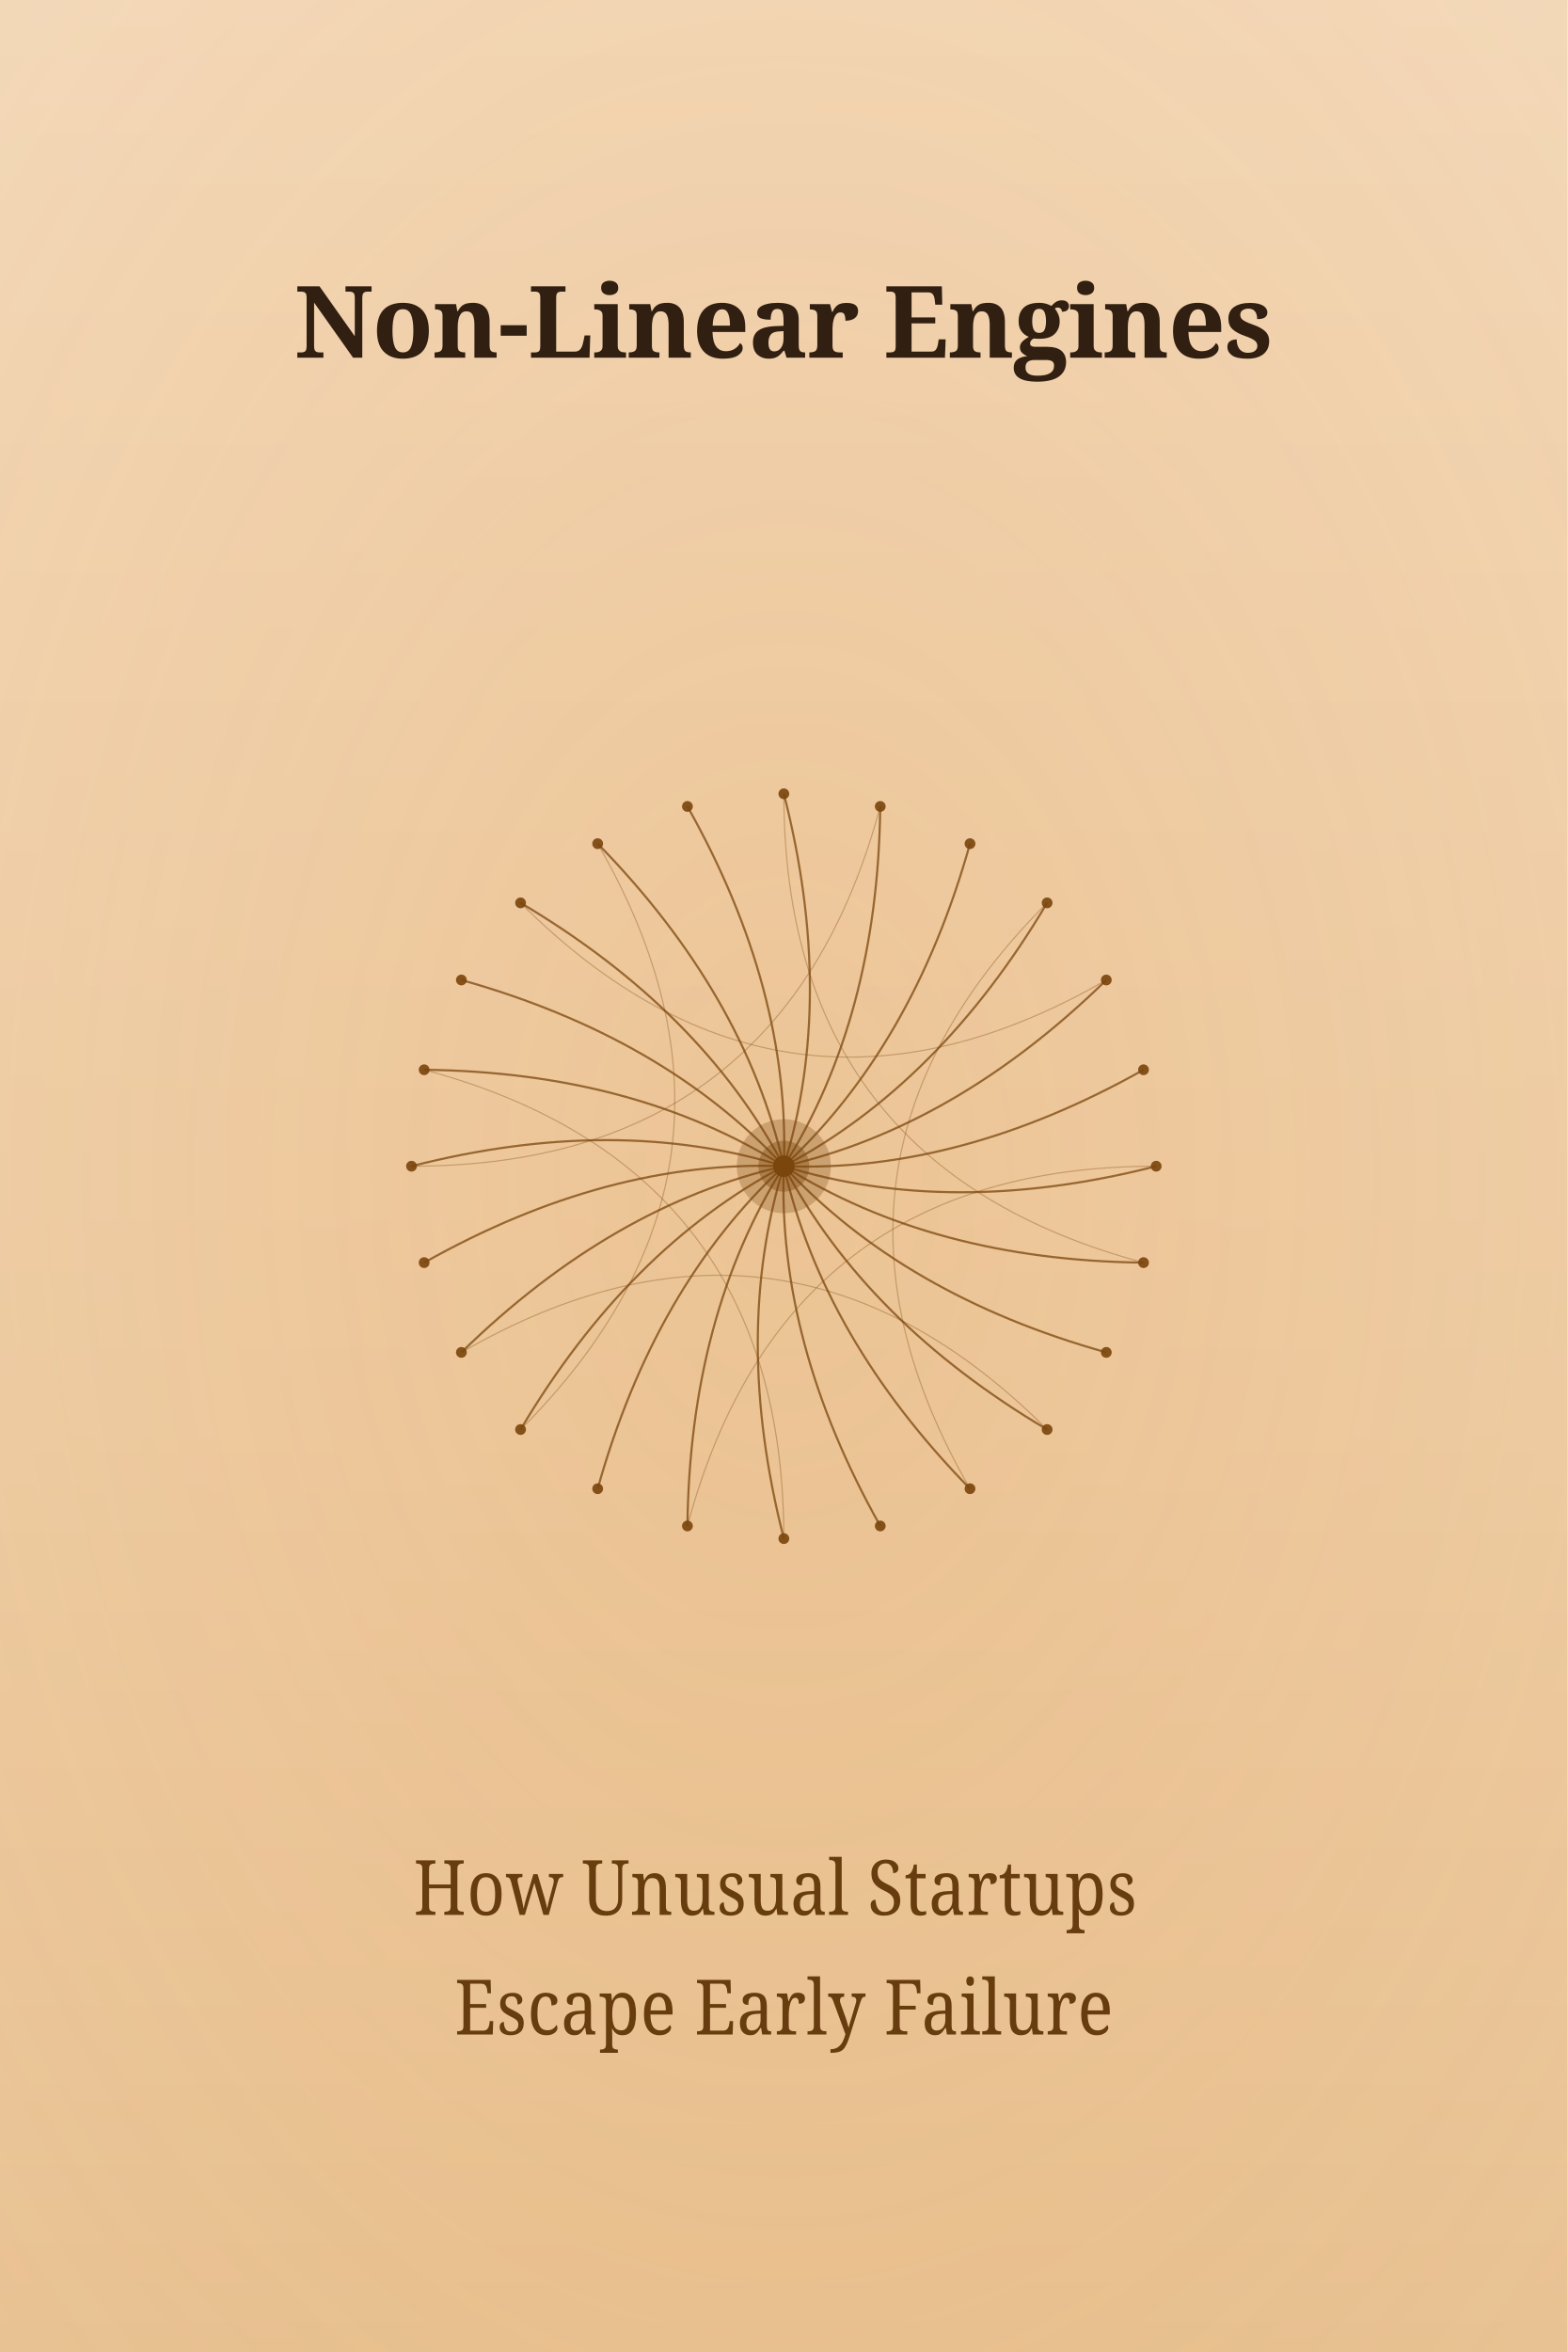
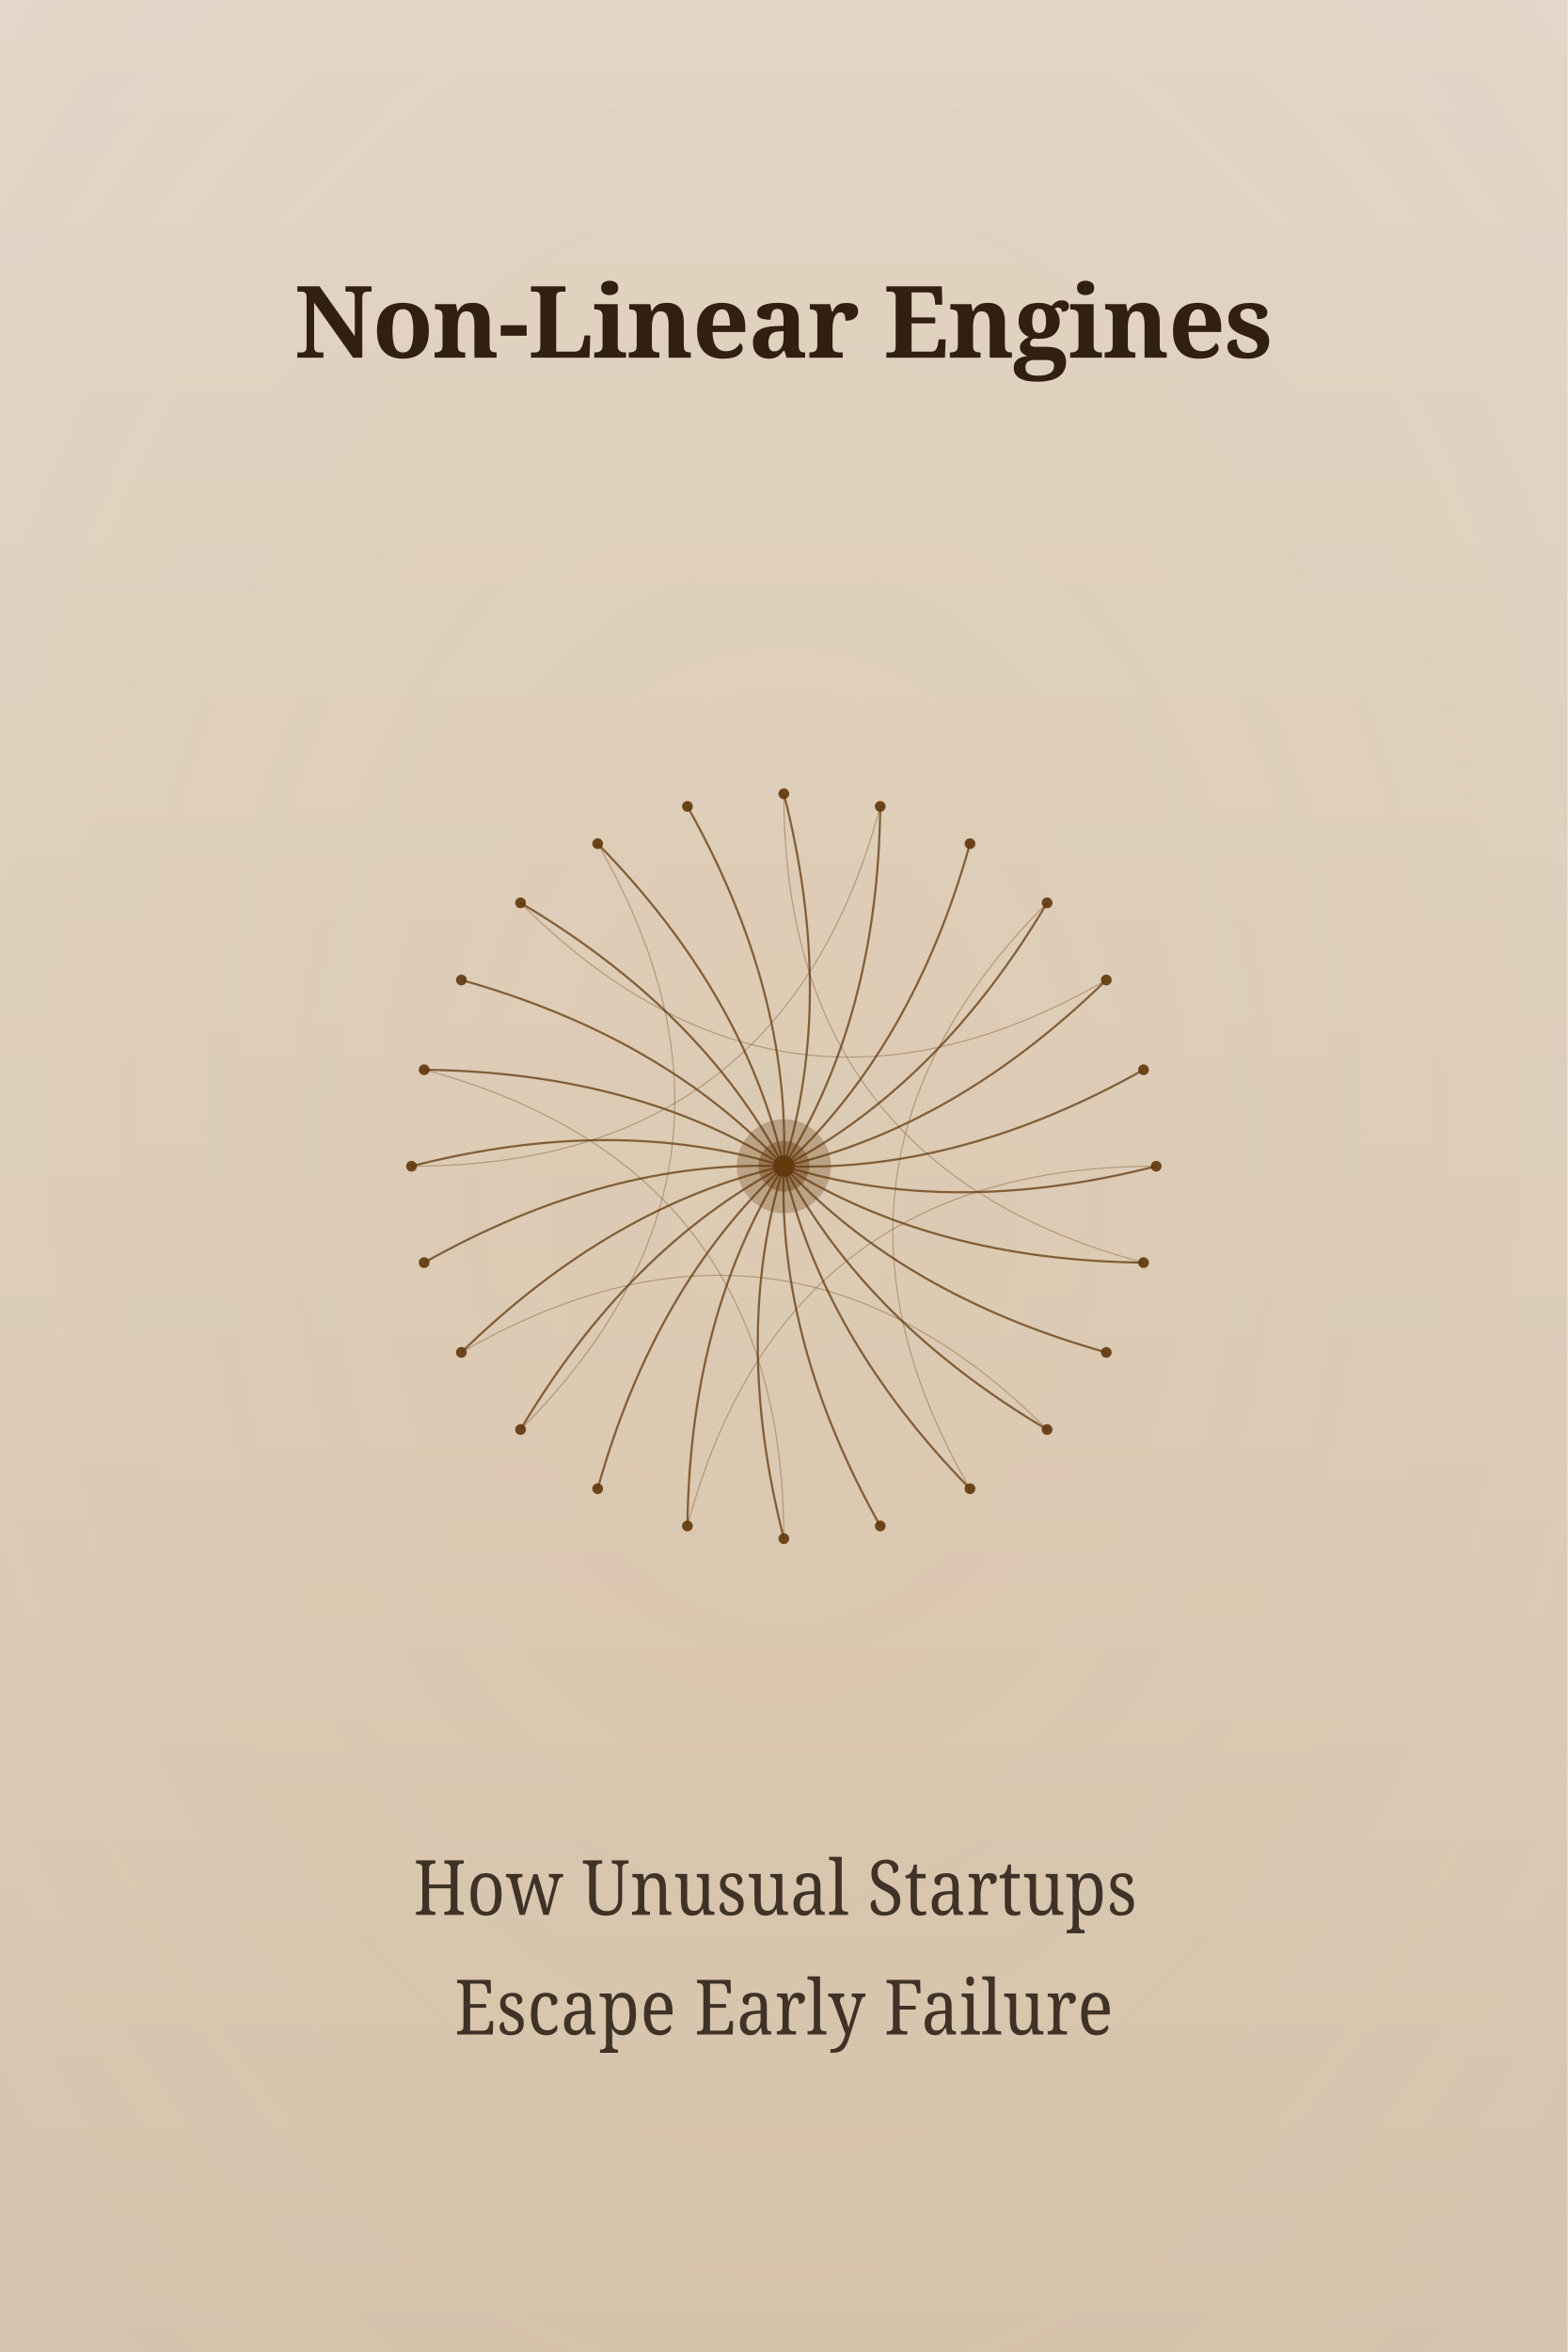
<svg xmlns="http://www.w3.org/2000/svg" viewBox="0 0 1600 2400" width="100%" height="100%">
  <defs>
    <linearGradient id="bg-non-linear-engines" x1="0%" y1="0%" x2="0%" y2="100%">
-       <stop offset="0%" stop-color="#f4dcc0" />
-       <stop offset="60%" stop-color="#efd1ad" />
-       <stop offset="100%" stop-color="#e9c599" />
+       <stop offset="0%" stop-color="#e2d7c9" />
+       <stop offset="60%" stop-color="#dccebc" />
+       <stop offset="100%" stop-color="#d5c4ae" />
    </linearGradient>
    <radialGradient id="halo-non-linear-engines" cx="50%" cy="50%" r="75%">
-       <stop offset="0%" stop-color="#d97706" stop-opacity="0.16" />
-       <stop offset="55%" stop-color="#d97706" stop-opacity="0.09" />
-       <stop offset="100%" stop-color="#d97706" stop-opacity="0.03" />
+       <stop offset="0%" stop-color="#d97706" stop-opacity="0.06" />
+       <stop offset="55%" stop-color="#d97706" stop-opacity="0.03" />
+       <stop offset="100%" stop-color="#d97706" stop-opacity="0.00" />
    </radialGradient>
  </defs>
  <rect width="1600" height="2400" fill="url(#bg-non-linear-engines)" />
  <rect width="1600" height="2400" fill="url(#halo-non-linear-engines)" />
  <g text-anchor="middle">
    <text x="800" y="365" font-family="'Literata', Georgia, serif" font-size="102" font-weight="700" letter-spacing="-0.01em" fill="#312012">Non-Linear Engines</text>
  </g>
  <g class="emblem-star" transform="translate(0, -210)">
-     <path d="M 800 1400 Q 972.0 1453.2 1180.0 1400.0" stroke="#7b460d" stroke-width="2.2" fill="none" opacity="0.75" />
-     <path d="M 1180.0 1400.0 Q 800 1400 701.6 1767.1" stroke="#7b460d" stroke-width="1.2" fill="none" opacity="0.34" />
-     <path d="M 800 1400 Q 952.3 1495.9 1167.1 1498.4" stroke="#7b460d" stroke-width="2.2" fill="none" opacity="0.75" />
-     <path d="M 800 1400 Q 922.3 1532.0 1129.1 1590.0" stroke="#7b460d" stroke-width="2.2" fill="none" opacity="0.75" />
-     <path d="M 800 1400 Q 884.0 1559.2 1068.7 1668.7" stroke="#7b460d" stroke-width="2.2" fill="none" opacity="0.75" />
-     <path d="M 1068.7 1668.7 Q 800 1400 470.9 1590.0" stroke="#7b460d" stroke-width="1.2" fill="none" opacity="0.34" />
-     <path d="M 800 1400 Q 839.9 1575.5 990.0 1729.1" stroke="#7b460d" stroke-width="2.2" fill="none" opacity="0.75" />
-     <path d="M 800 1400 Q 793.1 1579.9 898.4 1767.1" stroke="#7b460d" stroke-width="2.2" fill="none" opacity="0.75" />
-     <path d="M 800 1400 Q 746.8 1572.0 800.0 1780.0" stroke="#7b460d" stroke-width="2.2" fill="none" opacity="0.75" />
-     <path d="M 800.0 1780.0 Q 800 1400 432.9 1301.6" stroke="#7b460d" stroke-width="1.2" fill="none" opacity="0.34" />
-     <path d="M 800 1400 Q 704.1 1552.3 701.6 1767.1" stroke="#7b460d" stroke-width="2.2" fill="none" opacity="0.75" />
-     <path d="M 800 1400 Q 668.0 1522.3 610.0 1729.1" stroke="#7b460d" stroke-width="2.2" fill="none" opacity="0.75" />
-     <path d="M 800 1400 Q 640.8 1484.0 531.3 1668.7" stroke="#7b460d" stroke-width="2.2" fill="none" opacity="0.75" />
-     <path d="M 531.3 1668.7 Q 800 1400 610.0 1070.9" stroke="#7b460d" stroke-width="1.2" fill="none" opacity="0.34" />
-     <path d="M 800 1400 Q 624.5 1439.9 470.9 1590.0" stroke="#7b460d" stroke-width="2.2" fill="none" opacity="0.75" />
-     <path d="M 800 1400 Q 620.1 1393.1 432.9 1498.4" stroke="#7b460d" stroke-width="2.2" fill="none" opacity="0.75" />
-     <path d="M 800 1400 Q 628.0 1346.8 420.0 1400.0" stroke="#7b460d" stroke-width="2.2" fill="none" opacity="0.75" />
-     <path d="M 420.0 1400.0 Q 800 1400 898.4 1032.9" stroke="#7b460d" stroke-width="1.2" fill="none" opacity="0.34" />
-     <path d="M 800 1400 Q 647.7 1304.1 432.9 1301.6" stroke="#7b460d" stroke-width="2.2" fill="none" opacity="0.75" />
-     <path d="M 800 1400 Q 677.7 1268.0 470.9 1210.0" stroke="#7b460d" stroke-width="2.2" fill="none" opacity="0.75" />
-     <path d="M 800 1400 Q 716.0 1240.8 531.3 1131.3" stroke="#7b460d" stroke-width="2.2" fill="none" opacity="0.75" />
-     <path d="M 531.3 1131.3 Q 800 1400 1129.1 1210.0" stroke="#7b460d" stroke-width="1.2" fill="none" opacity="0.34" />
-     <path d="M 800 1400 Q 760.1 1224.5 610.0 1070.9" stroke="#7b460d" stroke-width="2.2" fill="none" opacity="0.75" />
-     <path d="M 800 1400 Q 806.9 1220.1 701.6 1032.9" stroke="#7b460d" stroke-width="2.2" fill="none" opacity="0.75" />
-     <path d="M 800 1400 Q 853.2 1228.0 800.0 1020.0" stroke="#7b460d" stroke-width="2.2" fill="none" opacity="0.75" />
-     <path d="M 800.0 1020.0 Q 800 1400 1167.1 1498.4" stroke="#7b460d" stroke-width="1.2" fill="none" opacity="0.34" />
-     <path d="M 800 1400 Q 895.9 1247.7 898.4 1032.9" stroke="#7b460d" stroke-width="2.2" fill="none" opacity="0.75" />
-     <path d="M 800 1400 Q 932.0 1277.7 990.0 1070.9" stroke="#7b460d" stroke-width="2.2" fill="none" opacity="0.75" />
-     <path d="M 800 1400 Q 959.2 1316.0 1068.7 1131.3" stroke="#7b460d" stroke-width="2.2" fill="none" opacity="0.75" />
-     <path d="M 1068.7 1131.3 Q 800 1400 990.0 1729.1" stroke="#7b460d" stroke-width="1.2" fill="none" opacity="0.34" />
-     <path d="M 800 1400 Q 975.5 1360.1 1129.1 1210.0" stroke="#7b460d" stroke-width="2.2" fill="none" opacity="0.75" />
-     <path d="M 800 1400 Q 979.9 1406.9 1167.1 1301.6" stroke="#7b460d" stroke-width="2.2" fill="none" opacity="0.75" />
-     <circle cx="1180.0" cy="1400.0" r="5.5" fill="#7b460d" opacity="0.92" />
-     <circle cx="1167.1" cy="1498.4" r="5.5" fill="#7b460d" opacity="0.92" />
-     <circle cx="1129.1" cy="1590.0" r="5.5" fill="#7b460d" opacity="0.92" />
-     <circle cx="1068.7" cy="1668.7" r="5.5" fill="#7b460d" opacity="0.92" />
-     <circle cx="990.0" cy="1729.1" r="5.5" fill="#7b460d" opacity="0.92" />
-     <circle cx="898.4" cy="1767.1" r="5.5" fill="#7b460d" opacity="0.92" />
-     <circle cx="800.0" cy="1780.0" r="5.5" fill="#7b460d" opacity="0.92" />
-     <circle cx="701.6" cy="1767.1" r="5.5" fill="#7b460d" opacity="0.92" />
-     <circle cx="610.0" cy="1729.1" r="5.5" fill="#7b460d" opacity="0.92" />
-     <circle cx="531.3" cy="1668.7" r="5.5" fill="#7b460d" opacity="0.92" />
-     <circle cx="470.9" cy="1590.0" r="5.5" fill="#7b460d" opacity="0.92" />
-     <circle cx="432.9" cy="1498.4" r="5.5" fill="#7b460d" opacity="0.92" />
-     <circle cx="420.0" cy="1400.0" r="5.5" fill="#7b460d" opacity="0.92" />
-     <circle cx="432.9" cy="1301.6" r="5.5" fill="#7b460d" opacity="0.92" />
-     <circle cx="470.9" cy="1210.0" r="5.5" fill="#7b460d" opacity="0.92" />
-     <circle cx="531.3" cy="1131.3" r="5.5" fill="#7b460d" opacity="0.92" />
-     <circle cx="610.0" cy="1070.9" r="5.5" fill="#7b460d" opacity="0.92" />
-     <circle cx="701.6" cy="1032.9" r="5.5" fill="#7b460d" opacity="0.92" />
-     <circle cx="800.0" cy="1020.0" r="5.5" fill="#7b460d" opacity="0.92" />
-     <circle cx="898.4" cy="1032.9" r="5.5" fill="#7b460d" opacity="0.92" />
-     <circle cx="990.0" cy="1070.9" r="5.5" fill="#7b460d" opacity="0.92" />
-     <circle cx="1068.7" cy="1131.3" r="5.5" fill="#7b460d" opacity="0.92" />
-     <circle cx="1129.1" cy="1210.0" r="5.5" fill="#7b460d" opacity="0.92" />
-     <circle cx="1167.1" cy="1301.6" r="5.5" fill="#7b460d" opacity="0.92" />
-     <circle cx="800" cy="1400" r="48" fill="#7b460d" opacity="0.28" />
-     <circle cx="800" cy="1400" r="26" fill="#7b460d" opacity="0.40" />
-     <circle cx="800" cy="1400" r="11" fill="#7b460d" />
+     <path d="M 800 1400 Q 972.0 1453.2 1180.0 1400.0" stroke="#633a0e" stroke-width="2.2" fill="none" opacity="0.75" />
+     <path d="M 1180.0 1400.0 Q 800 1400 701.6 1767.1" stroke="#633a0e" stroke-width="1.2" fill="none" opacity="0.34" />
+     <path d="M 800 1400 Q 952.3 1495.9 1167.1 1498.4" stroke="#633a0e" stroke-width="2.2" fill="none" opacity="0.75" />
+     <path d="M 800 1400 Q 922.3 1532.0 1129.1 1590.0" stroke="#633a0e" stroke-width="2.2" fill="none" opacity="0.75" />
+     <path d="M 800 1400 Q 884.0 1559.2 1068.7 1668.7" stroke="#633a0e" stroke-width="2.2" fill="none" opacity="0.75" />
+     <path d="M 1068.7 1668.7 Q 800 1400 470.9 1590.0" stroke="#633a0e" stroke-width="1.2" fill="none" opacity="0.34" />
+     <path d="M 800 1400 Q 839.9 1575.5 990.0 1729.1" stroke="#633a0e" stroke-width="2.2" fill="none" opacity="0.75" />
+     <path d="M 800 1400 Q 793.1 1579.9 898.4 1767.1" stroke="#633a0e" stroke-width="2.2" fill="none" opacity="0.75" />
+     <path d="M 800 1400 Q 746.8 1572.0 800.0 1780.0" stroke="#633a0e" stroke-width="2.2" fill="none" opacity="0.75" />
+     <path d="M 800.0 1780.0 Q 800 1400 432.9 1301.6" stroke="#633a0e" stroke-width="1.2" fill="none" opacity="0.34" />
+     <path d="M 800 1400 Q 704.1 1552.3 701.6 1767.1" stroke="#633a0e" stroke-width="2.2" fill="none" opacity="0.75" />
+     <path d="M 800 1400 Q 668.0 1522.3 610.0 1729.1" stroke="#633a0e" stroke-width="2.2" fill="none" opacity="0.75" />
+     <path d="M 800 1400 Q 640.8 1484.0 531.3 1668.7" stroke="#633a0e" stroke-width="2.2" fill="none" opacity="0.75" />
+     <path d="M 531.3 1668.7 Q 800 1400 610.0 1070.9" stroke="#633a0e" stroke-width="1.2" fill="none" opacity="0.34" />
+     <path d="M 800 1400 Q 624.5 1439.9 470.9 1590.0" stroke="#633a0e" stroke-width="2.2" fill="none" opacity="0.75" />
+     <path d="M 800 1400 Q 620.1 1393.1 432.9 1498.4" stroke="#633a0e" stroke-width="2.2" fill="none" opacity="0.75" />
+     <path d="M 800 1400 Q 628.0 1346.8 420.0 1400.0" stroke="#633a0e" stroke-width="2.2" fill="none" opacity="0.75" />
+     <path d="M 420.0 1400.0 Q 800 1400 898.4 1032.9" stroke="#633a0e" stroke-width="1.2" fill="none" opacity="0.34" />
+     <path d="M 800 1400 Q 647.7 1304.1 432.9 1301.6" stroke="#633a0e" stroke-width="2.2" fill="none" opacity="0.75" />
+     <path d="M 800 1400 Q 677.7 1268.0 470.9 1210.0" stroke="#633a0e" stroke-width="2.2" fill="none" opacity="0.75" />
+     <path d="M 800 1400 Q 716.0 1240.8 531.3 1131.3" stroke="#633a0e" stroke-width="2.2" fill="none" opacity="0.75" />
+     <path d="M 531.3 1131.3 Q 800 1400 1129.1 1210.0" stroke="#633a0e" stroke-width="1.2" fill="none" opacity="0.34" />
+     <path d="M 800 1400 Q 760.1 1224.5 610.0 1070.9" stroke="#633a0e" stroke-width="2.2" fill="none" opacity="0.75" />
+     <path d="M 800 1400 Q 806.9 1220.1 701.6 1032.9" stroke="#633a0e" stroke-width="2.2" fill="none" opacity="0.75" />
+     <path d="M 800 1400 Q 853.2 1228.0 800.0 1020.0" stroke="#633a0e" stroke-width="2.2" fill="none" opacity="0.75" />
+     <path d="M 800.0 1020.0 Q 800 1400 1167.1 1498.4" stroke="#633a0e" stroke-width="1.2" fill="none" opacity="0.34" />
+     <path d="M 800 1400 Q 895.9 1247.7 898.4 1032.9" stroke="#633a0e" stroke-width="2.2" fill="none" opacity="0.75" />
+     <path d="M 800 1400 Q 932.0 1277.7 990.0 1070.9" stroke="#633a0e" stroke-width="2.2" fill="none" opacity="0.75" />
+     <path d="M 800 1400 Q 959.2 1316.0 1068.7 1131.3" stroke="#633a0e" stroke-width="2.2" fill="none" opacity="0.75" />
+     <path d="M 1068.7 1131.3 Q 800 1400 990.0 1729.1" stroke="#633a0e" stroke-width="1.2" fill="none" opacity="0.34" />
+     <path d="M 800 1400 Q 975.5 1360.1 1129.1 1210.0" stroke="#633a0e" stroke-width="2.2" fill="none" opacity="0.75" />
+     <path d="M 800 1400 Q 979.9 1406.9 1167.1 1301.6" stroke="#633a0e" stroke-width="2.2" fill="none" opacity="0.75" />
+     <circle cx="1180.0" cy="1400.0" r="5.5" fill="#633a0e" opacity="0.92" />
+     <circle cx="1167.1" cy="1498.4" r="5.5" fill="#633a0e" opacity="0.92" />
+     <circle cx="1129.1" cy="1590.0" r="5.5" fill="#633a0e" opacity="0.92" />
+     <circle cx="1068.7" cy="1668.7" r="5.5" fill="#633a0e" opacity="0.92" />
+     <circle cx="990.0" cy="1729.1" r="5.5" fill="#633a0e" opacity="0.92" />
+     <circle cx="898.4" cy="1767.1" r="5.5" fill="#633a0e" opacity="0.92" />
+     <circle cx="800.0" cy="1780.0" r="5.5" fill="#633a0e" opacity="0.92" />
+     <circle cx="701.6" cy="1767.1" r="5.5" fill="#633a0e" opacity="0.92" />
+     <circle cx="610.0" cy="1729.1" r="5.5" fill="#633a0e" opacity="0.92" />
+     <circle cx="531.3" cy="1668.7" r="5.5" fill="#633a0e" opacity="0.92" />
+     <circle cx="470.9" cy="1590.0" r="5.5" fill="#633a0e" opacity="0.92" />
+     <circle cx="432.9" cy="1498.4" r="5.5" fill="#633a0e" opacity="0.92" />
+     <circle cx="420.0" cy="1400.0" r="5.5" fill="#633a0e" opacity="0.92" />
+     <circle cx="432.9" cy="1301.6" r="5.5" fill="#633a0e" opacity="0.92" />
+     <circle cx="470.9" cy="1210.0" r="5.5" fill="#633a0e" opacity="0.92" />
+     <circle cx="531.3" cy="1131.3" r="5.5" fill="#633a0e" opacity="0.92" />
+     <circle cx="610.0" cy="1070.9" r="5.5" fill="#633a0e" opacity="0.92" />
+     <circle cx="701.6" cy="1032.9" r="5.5" fill="#633a0e" opacity="0.92" />
+     <circle cx="800.0" cy="1020.0" r="5.5" fill="#633a0e" opacity="0.92" />
+     <circle cx="898.4" cy="1032.9" r="5.5" fill="#633a0e" opacity="0.92" />
+     <circle cx="990.0" cy="1070.9" r="5.5" fill="#633a0e" opacity="0.92" />
+     <circle cx="1068.7" cy="1131.3" r="5.5" fill="#633a0e" opacity="0.92" />
+     <circle cx="1129.1" cy="1210.0" r="5.5" fill="#633a0e" opacity="0.92" />
+     <circle cx="1167.1" cy="1301.6" r="5.5" fill="#633a0e" opacity="0.92" />
+     <circle cx="800" cy="1400" r="48" fill="#633a0e" opacity="0.28" />
+     <circle cx="800" cy="1400" r="26" fill="#633a0e" opacity="0.40" />
+     <circle cx="800" cy="1400" r="11" fill="#633a0e" />
  </g>
  <g text-anchor="middle" transform="translate(800, 0) scale(0.87, 1) translate(-800, 0)">
-     <text x="800" y="1954" font-family="'Literata', Georgia, serif" font-size="78" font-weight="400" letter-spacing="0.01em" fill="#673c0e">
+     <text x="800" y="1954" font-family="'Literata', Georgia, serif" font-size="78" font-weight="400" letter-spacing="0.01em" fill="#3f3226">
      <tspan x="800" dy="0">How Unusual Startups</tspan>
      <tspan x="800" dy="122">Escape Early Failure</tspan>
    </text>
  </g>
</svg>
